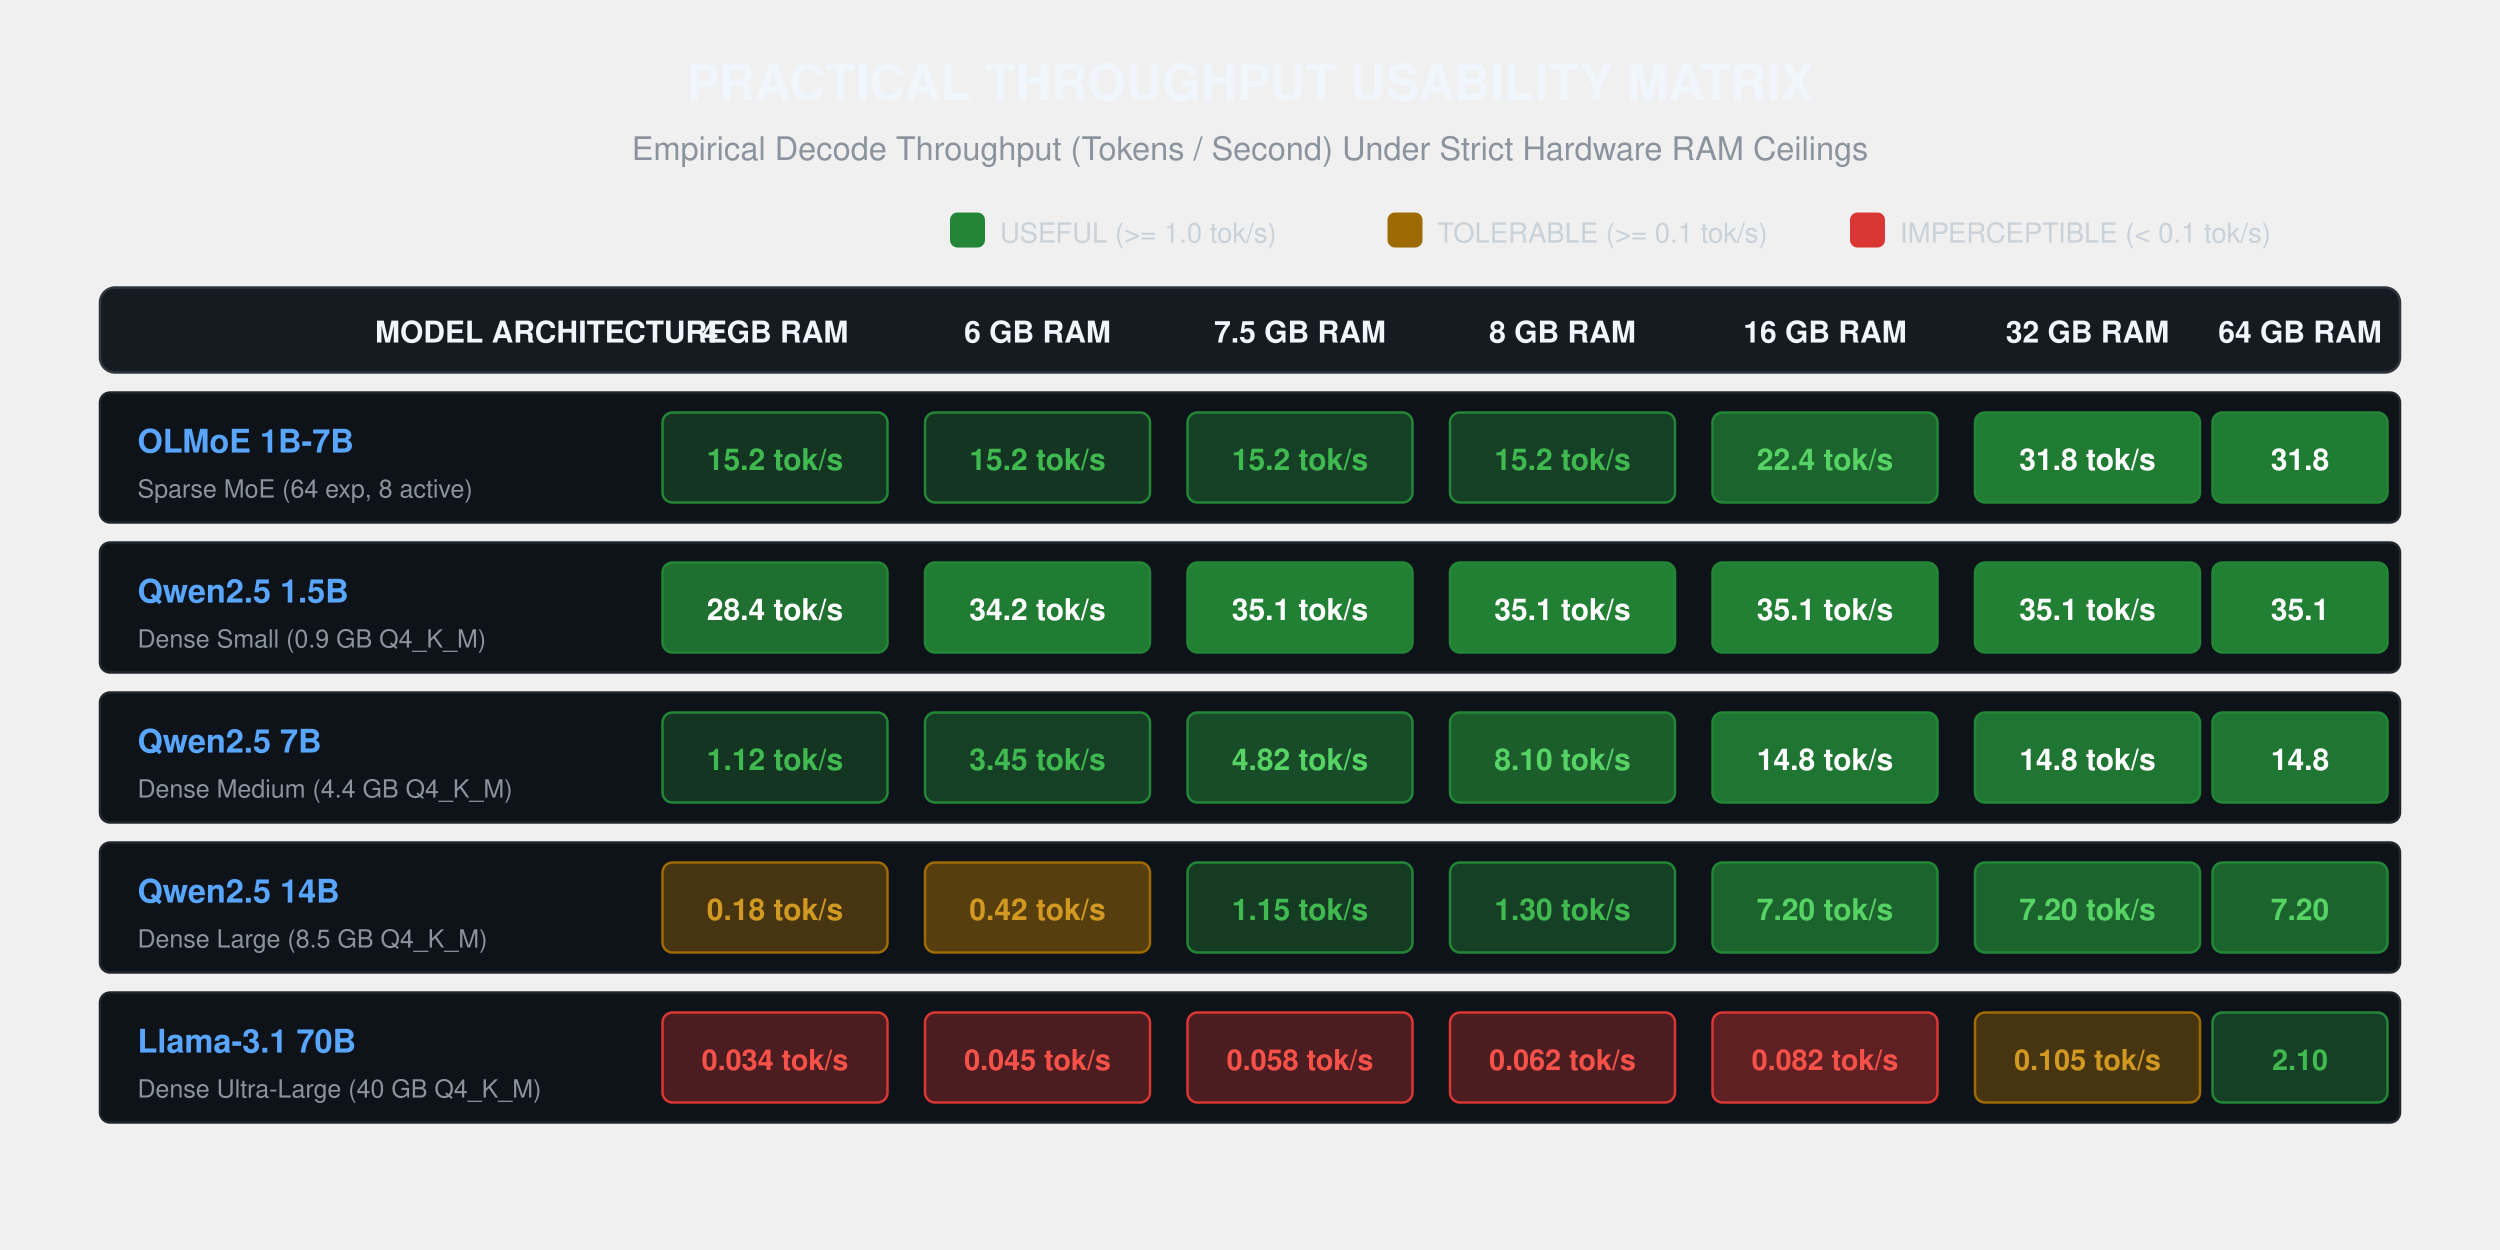
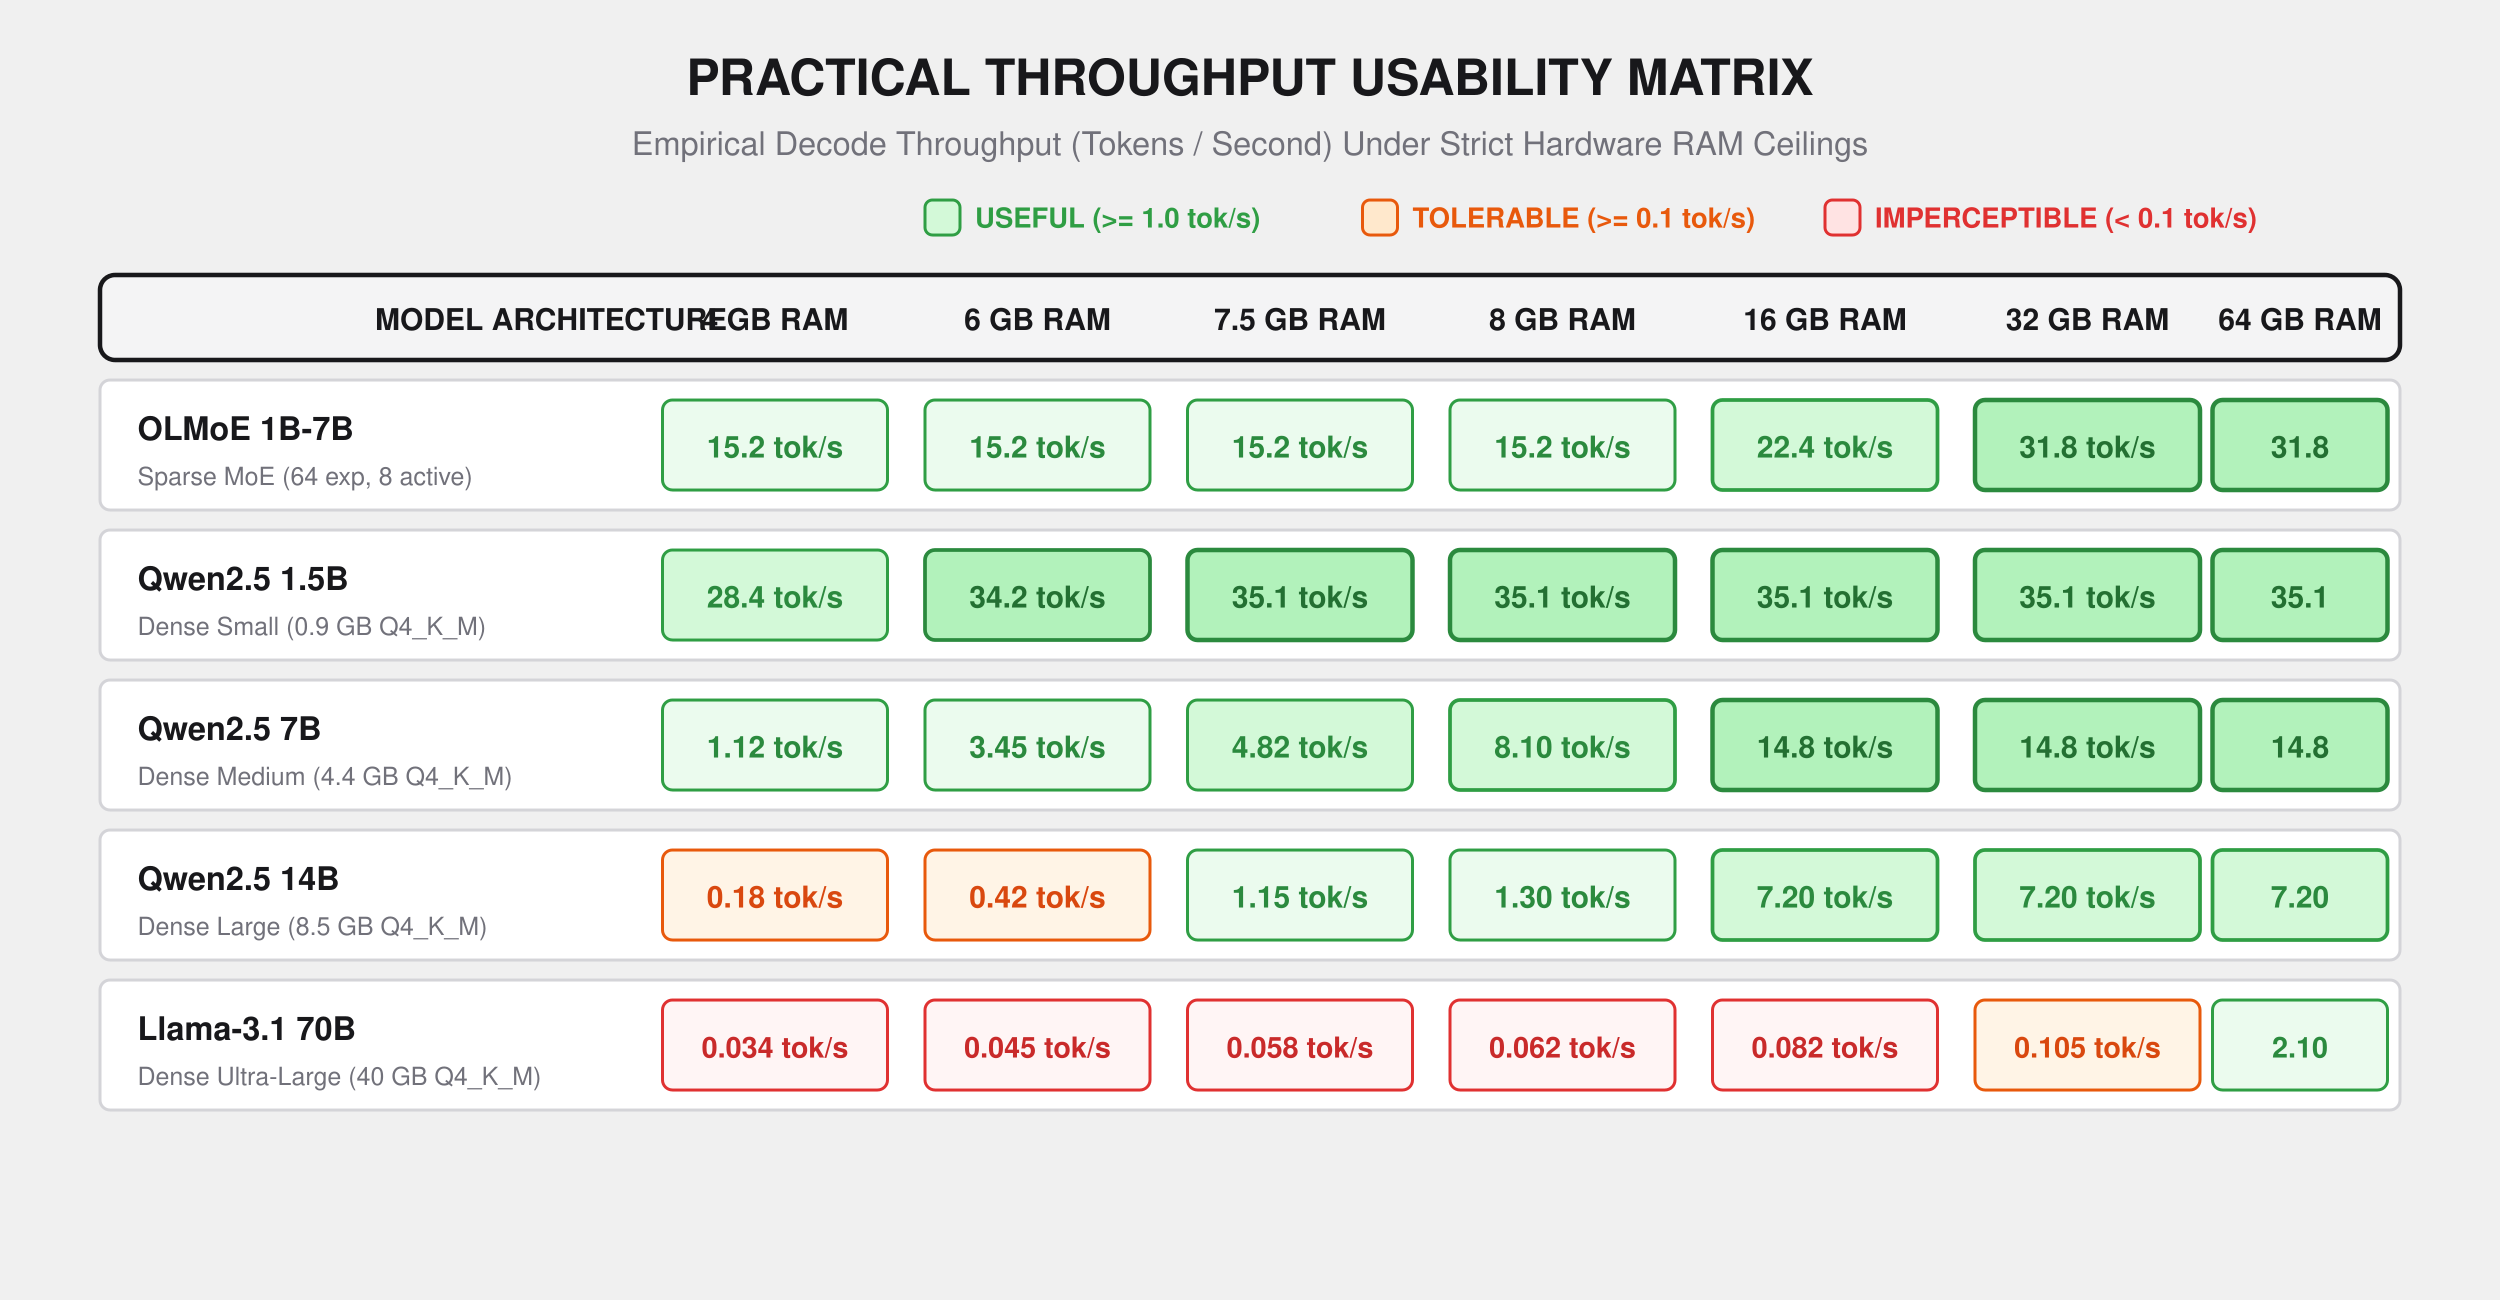
- <svg xmlns="http://www.w3.org/2000/svg" viewBox="0 0 1000 500" width="100%" height="100%" style="background:#0d1117;font-family:-apple-system,BlinkMacSystemFont,'Segoe UI',Helvetica,Arial,sans-serif;">
-   <text x="500" y="40" text-anchor="middle" fill="#f0f6fc" font-size="20" font-weight="700">PRACTICAL THROUGHPUT USABILITY MATRIX</text>
-   <text x="500" y="64" text-anchor="middle" fill="#8b949e" font-size="13">Empirical Decode Throughput (Tokens / Second) Under Strict Hardware RAM Ceilings</text>
-   <g transform="translate(380, 85)">
-     <rect x="0" y="0" width="14" height="14" rx="3" fill="#238636" />
-     <text x="20" y="12" fill="#c9d1d9" font-size="11">USEFUL (&gt;= 1.0 tok/s)</text>
-     <rect x="175" y="0" width="14" height="14" rx="3" fill="#9e6a03" />
-     <text x="195" y="12" fill="#c9d1d9" font-size="11">TOLERABLE (&gt;= 0.1 tok/s)</text>
-     <rect x="360" y="0" width="14" height="14" rx="3" fill="#da3633" />
-     <text x="380" y="12" fill="#c9d1d9" font-size="11">IMPERCEPTIBLE (&lt; 0.1 tok/s)</text>
+ <svg xmlns="http://www.w3.org/2000/svg" viewBox="0 0 1000 520" width="100%" height="100%" style="background:#ffffff;font-family:-apple-system,BlinkMacSystemFont,'Segoe UI',Helvetica,Arial,sans-serif;">
+   <text x="500" y="38" text-anchor="middle" fill="#18181b" font-size="20" font-weight="800">PRACTICAL THROUGHPUT USABILITY MATRIX</text>
+   <text x="500" y="62" text-anchor="middle" fill="#71717a" font-size="13">Empirical Decode Throughput (Tokens / Second) Under Strict Hardware RAM Ceilings</text>
+   <g transform="translate(370, 80)">
+     <rect x="0" y="0" width="14" height="14" rx="3" fill="#d3f9d8" stroke="#2f9e44" stroke-width="1.2" />
+     <text x="20" y="11" fill="#2f9e44" font-size="11" font-weight="700">USEFUL (&gt;= 1.0 tok/s)</text>
+     <rect x="175" y="0" width="14" height="14" rx="3" fill="#ffe8cc" stroke="#e8590c" stroke-width="1.2" />
+     <text x="195" y="11" fill="#e8590c" font-size="11" font-weight="700">TOLERABLE (&gt;= 0.1 tok/s)</text>
+     <rect x="360" y="0" width="14" height="14" rx="3" fill="#ffe3e3" stroke="#e03131" stroke-width="1.2" />
+     <text x="380" y="11" fill="#e03131" font-size="11" font-weight="700">IMPERCEPTIBLE (&lt; 0.1 tok/s)</text>
  </g>
-   <g transform="translate(40, 115)">
-     <rect x="0" y="0" width="920" height="34" rx="6" fill="#161b22" stroke="#30363d" />
-     <text x="110" y="22" fill="#f0f6fc" font-size="12" font-weight="700">MODEL ARCHITECTURE</text>
-     <text x="270" y="22" fill="#f0f6fc" font-size="12" font-weight="700" text-anchor="middle">4 GB RAM</text>
-     <text x="375" y="22" fill="#f0f6fc" font-size="12" font-weight="700" text-anchor="middle">6 GB RAM</text>
-     <text x="480" y="22" fill="#f0f6fc" font-size="12" font-weight="700" text-anchor="middle">7.5 GB RAM</text>
-     <text x="585" y="22" fill="#f0f6fc" font-size="12" font-weight="700" text-anchor="middle">8 GB RAM</text>
-     <text x="690" y="22" fill="#f0f6fc" font-size="12" font-weight="700" text-anchor="middle">16 GB RAM</text>
-     <text x="795" y="22" fill="#f0f6fc" font-size="12" font-weight="700" text-anchor="middle">32 GB RAM</text>
-     <text x="880" y="22" fill="#f0f6fc" font-size="12" font-weight="700" text-anchor="middle">64 GB RAM</text>
+   <g transform="translate(40, 110)">
+     <rect x="0" y="0" width="920" height="34" rx="6" fill="#f4f4f5" stroke="#18181b" stroke-width="1.8" />
+     <text x="110" y="22" fill="#18181b" font-size="12" font-weight="800">MODEL ARCHITECTURE</text>
+     <text x="270" y="22" fill="#18181b" font-size="12" font-weight="800" text-anchor="middle">4 GB RAM</text>
+     <text x="375" y="22" fill="#18181b" font-size="12" font-weight="800" text-anchor="middle">6 GB RAM</text>
+     <text x="480" y="22" fill="#18181b" font-size="12" font-weight="800" text-anchor="middle">7.5 GB RAM</text>
+     <text x="585" y="22" fill="#18181b" font-size="12" font-weight="800" text-anchor="middle">8 GB RAM</text>
+     <text x="690" y="22" fill="#18181b" font-size="12" font-weight="800" text-anchor="middle">16 GB RAM</text>
+     <text x="795" y="22" fill="#18181b" font-size="12" font-weight="800" text-anchor="middle">32 GB RAM</text>
+     <text x="880" y="22" fill="#18181b" font-size="12" font-weight="800" text-anchor="middle">64 GB RAM</text>
    <g transform="translate(0, 42)">
-       <rect width="920" height="52" rx="4" fill="#0e131a" stroke="#21262d" />
-       <text x="15" y="24" fill="#58a6ff" font-size="13" font-weight="700">OLMoE 1B-7B</text>
-       <text x="15" y="42" fill="#8b949e" font-size="10">Sparse MoE (64 exp, 8 active)</text>
+       <rect width="920" height="52" rx="4" fill="#ffffff" stroke="#d4d4d8" stroke-width="1.2" />
+       <text x="15" y="24" fill="#18181b" font-size="13" font-weight="800">OLMoE 1B-7B</text>
+       <text x="15" y="42" fill="#71717a" font-size="10">Sparse MoE (64 exp, 8 active)</text>
      <g transform="translate(225, 8)">
-         <rect width="90" height="36" rx="4" fill="#238636" fill-opacity="0.3" stroke="#238636" />
-         <text x="45" y="23" text-anchor="middle" fill="#3fb950" font-weight="700" font-size="12">15.2 tok/s</text>
+         <rect width="90" height="36" rx="4" fill="#ebfbee" stroke="#2f9e44" stroke-width="1.2" />
+         <text x="45" y="23" text-anchor="middle" fill="#2b8a3e" font-weight="700" font-size="12">15.2 tok/s</text>
      </g>
      <g transform="translate(330, 8)">
-         <rect width="90" height="36" rx="4" fill="#238636" fill-opacity="0.3" stroke="#238636" />
-         <text x="45" y="23" text-anchor="middle" fill="#3fb950" font-weight="700" font-size="12">15.2 tok/s</text>
+         <rect width="90" height="36" rx="4" fill="#ebfbee" stroke="#2f9e44" stroke-width="1.2" />
+         <text x="45" y="23" text-anchor="middle" fill="#2b8a3e" font-weight="700" font-size="12">15.2 tok/s</text>
      </g>
      <g transform="translate(435, 8)">
-         <rect width="90" height="36" rx="4" fill="#238636" fill-opacity="0.4" stroke="#238636" />
-         <text x="45" y="23" text-anchor="middle" fill="#3fb950" font-weight="700" font-size="12">15.2 tok/s</text>
+         <rect width="90" height="36" rx="4" fill="#ebfbee" stroke="#2f9e44" stroke-width="1.2" />
+         <text x="45" y="23" text-anchor="middle" fill="#2b8a3e" font-weight="700" font-size="12">15.2 tok/s</text>
      </g>
      <g transform="translate(540, 8)">
-         <rect width="90" height="36" rx="4" fill="#238636" fill-opacity="0.4" stroke="#238636" />
-         <text x="45" y="23" text-anchor="middle" fill="#3fb950" font-weight="700" font-size="12">15.2 tok/s</text>
+         <rect width="90" height="36" rx="4" fill="#ebfbee" stroke="#2f9e44" stroke-width="1.2" />
+         <text x="45" y="23" text-anchor="middle" fill="#2b8a3e" font-weight="700" font-size="12">15.2 tok/s</text>
      </g>
      <g transform="translate(645, 8)">
-         <rect width="90" height="36" rx="4" fill="#238636" fill-opacity="0.7" stroke="#238636" />
-         <text x="45" y="23" text-anchor="middle" fill="#56d364" font-weight="700" font-size="12">22.4 tok/s</text>
+         <rect width="90" height="36" rx="4" fill="#d3f9d8" stroke="#2f9e44" stroke-width="1.5" />
+         <text x="45" y="23" text-anchor="middle" fill="#2b8a3e" font-weight="800" font-size="12">22.4 tok/s</text>
      </g>
      <g transform="translate(750, 8)">
-         <rect width="90" height="36" rx="4" fill="#238636" fill-opacity="0.9" stroke="#238636" />
-         <text x="45" y="23" text-anchor="middle" fill="#ffffff" font-weight="700" font-size="12">31.8 tok/s</text>
+         <rect width="90" height="36" rx="4" fill="#b2f2bb" stroke="#2b8a3e" stroke-width="1.8" />
+         <text x="45" y="23" text-anchor="middle" fill="#237032" font-weight="800" font-size="12">31.8 tok/s</text>
      </g>
      <g transform="translate(845, 8)">
-         <rect width="70" height="36" rx="4" fill="#238636" fill-opacity="0.9" stroke="#238636" />
-         <text x="35" y="23" text-anchor="middle" fill="#ffffff" font-weight="700" font-size="12">31.8</text>
+         <rect width="70" height="36" rx="4" fill="#b2f2bb" stroke="#2b8a3e" stroke-width="1.8" />
+         <text x="35" y="23" text-anchor="middle" fill="#237032" font-weight="800" font-size="12">31.8</text>
      </g>
    </g>
    <g transform="translate(0, 102)">
-       <rect width="920" height="52" rx="4" fill="#0e131a" stroke="#21262d" />
-       <text x="15" y="24" fill="#58a6ff" font-size="13" font-weight="700">Qwen2.5 1.5B</text>
-       <text x="15" y="42" fill="#8b949e" font-size="10">Dense Small (0.9 GB Q4_K_M)</text>
+       <rect width="920" height="52" rx="4" fill="#ffffff" stroke="#d4d4d8" stroke-width="1.2" />
+       <text x="15" y="24" fill="#18181b" font-size="13" font-weight="800">Qwen2.5 1.5B</text>
+       <text x="15" y="42" fill="#71717a" font-size="10">Dense Small (0.9 GB Q4_K_M)</text>
      <g transform="translate(225, 8)">
-         <rect width="90" height="36" rx="4" fill="#238636" fill-opacity="0.8" stroke="#238636" />
-         <text x="45" y="23" text-anchor="middle" fill="#ffffff" font-weight="700" font-size="12">28.4 tok/s</text>
+         <rect width="90" height="36" rx="4" fill="#d3f9d8" stroke="#2f9e44" stroke-width="1.2" />
+         <text x="45" y="23" text-anchor="middle" fill="#2b8a3e" font-weight="700" font-size="12">28.4 tok/s</text>
      </g>
      <g transform="translate(330, 8)">
-         <rect width="90" height="36" rx="4" fill="#238636" fill-opacity="0.9" stroke="#238636" />
-         <text x="45" y="23" text-anchor="middle" fill="#ffffff" font-weight="700" font-size="12">34.2 tok/s</text>
+         <rect width="90" height="36" rx="4" fill="#b2f2bb" stroke="#2b8a3e" stroke-width="1.5" />
+         <text x="45" y="23" text-anchor="middle" fill="#237032" font-weight="800" font-size="12">34.2 tok/s</text>
      </g>
      <g transform="translate(435, 8)">
-         <rect width="90" height="36" rx="4" fill="#238636" fill-opacity="0.95" stroke="#238636" />
-         <text x="45" y="23" text-anchor="middle" fill="#ffffff" font-weight="700" font-size="12">35.1 tok/s</text>
+         <rect width="90" height="36" rx="4" fill="#b2f2bb" stroke="#2b8a3e" stroke-width="1.8" />
+         <text x="45" y="23" text-anchor="middle" fill="#237032" font-weight="800" font-size="12">35.1 tok/s</text>
      </g>
      <g transform="translate(540, 8)">
-         <rect width="90" height="36" rx="4" fill="#238636" fill-opacity="0.95" stroke="#238636" />
-         <text x="45" y="23" text-anchor="middle" fill="#ffffff" font-weight="700" font-size="12">35.1 tok/s</text>
+         <rect width="90" height="36" rx="4" fill="#b2f2bb" stroke="#2b8a3e" stroke-width="1.8" />
+         <text x="45" y="23" text-anchor="middle" fill="#237032" font-weight="800" font-size="12">35.1 tok/s</text>
      </g>
      <g transform="translate(645, 8)">
-         <rect width="90" height="36" rx="4" fill="#238636" fill-opacity="0.95" stroke="#238636" />
-         <text x="45" y="23" text-anchor="middle" fill="#ffffff" font-weight="700" font-size="12">35.1 tok/s</text>
+         <rect width="90" height="36" rx="4" fill="#b2f2bb" stroke="#2b8a3e" stroke-width="1.8" />
+         <text x="45" y="23" text-anchor="middle" fill="#237032" font-weight="800" font-size="12">35.1 tok/s</text>
      </g>
      <g transform="translate(750, 8)">
-         <rect width="90" height="36" rx="4" fill="#238636" fill-opacity="0.95" stroke="#238636" />
-         <text x="45" y="23" text-anchor="middle" fill="#ffffff" font-weight="700" font-size="12">35.1 tok/s</text>
+         <rect width="90" height="36" rx="4" fill="#b2f2bb" stroke="#2b8a3e" stroke-width="1.8" />
+         <text x="45" y="23" text-anchor="middle" fill="#237032" font-weight="800" font-size="12">35.1 tok/s</text>
      </g>
      <g transform="translate(845, 8)">
-         <rect width="70" height="36" rx="4" fill="#238636" fill-opacity="0.95" stroke="#238636" />
-         <text x="35" y="23" text-anchor="middle" fill="#ffffff" font-weight="700" font-size="12">35.1</text>
+         <rect width="70" height="36" rx="4" fill="#b2f2bb" stroke="#2b8a3e" stroke-width="1.8" />
+         <text x="35" y="23" text-anchor="middle" fill="#237032" font-weight="800" font-size="12">35.1</text>
      </g>
    </g>
    <g transform="translate(0, 162)">
-       <rect width="920" height="52" rx="4" fill="#0e131a" stroke="#21262d" />
-       <text x="15" y="24" fill="#58a6ff" font-size="13" font-weight="700">Qwen2.5 7B</text>
-       <text x="15" y="42" fill="#8b949e" font-size="10">Dense Medium (4.4 GB Q4_K_M)</text>
+       <rect width="920" height="52" rx="4" fill="#ffffff" stroke="#d4d4d8" stroke-width="1.2" />
+       <text x="15" y="24" fill="#18181b" font-size="13" font-weight="800">Qwen2.5 7B</text>
+       <text x="15" y="42" fill="#71717a" font-size="10">Dense Medium (4.4 GB Q4_K_M)</text>
      <g transform="translate(225, 8)">
-         <rect width="90" height="36" rx="4" fill="#238636" fill-opacity="0.3" stroke="#238636" />
-         <text x="45" y="23" text-anchor="middle" fill="#3fb950" font-weight="700" font-size="12">1.12 tok/s</text>
+         <rect width="90" height="36" rx="4" fill="#ebfbee" stroke="#2f9e44" stroke-width="1.2" />
+         <text x="45" y="23" text-anchor="middle" fill="#2b8a3e" font-weight="700" font-size="12">1.12 tok/s</text>
      </g>
      <g transform="translate(330, 8)">
-         <rect width="90" height="36" rx="4" fill="#238636" fill-opacity="0.4" stroke="#238636" />
-         <text x="45" y="23" text-anchor="middle" fill="#3fb950" font-weight="700" font-size="12">3.45 tok/s</text>
+         <rect width="90" height="36" rx="4" fill="#ebfbee" stroke="#2f9e44" stroke-width="1.2" />
+         <text x="45" y="23" text-anchor="middle" fill="#2b8a3e" font-weight="700" font-size="12">3.45 tok/s</text>
      </g>
      <g transform="translate(435, 8)">
-         <rect width="90" height="36" rx="4" fill="#238636" fill-opacity="0.5" stroke="#238636" />
-         <text x="45" y="23" text-anchor="middle" fill="#56d364" font-weight="700" font-size="12">4.82 tok/s</text>
+         <rect width="90" height="36" rx="4" fill="#d3f9d8" stroke="#2f9e44" stroke-width="1.2" />
+         <text x="45" y="23" text-anchor="middle" fill="#2b8a3e" font-weight="700" font-size="12">4.82 tok/s</text>
      </g>
      <g transform="translate(540, 8)">
-         <rect width="90" height="36" rx="4" fill="#238636" fill-opacity="0.65" stroke="#238636" />
-         <text x="45" y="23" text-anchor="middle" fill="#56d364" font-weight="700" font-size="12">8.10 tok/s</text>
+         <rect width="90" height="36" rx="4" fill="#d3f9d8" stroke="#2f9e44" stroke-width="1.5" />
+         <text x="45" y="23" text-anchor="middle" fill="#2b8a3e" font-weight="800" font-size="12">8.10 tok/s</text>
      </g>
      <g transform="translate(645, 8)">
-         <rect width="90" height="36" rx="4" fill="#238636" fill-opacity="0.85" stroke="#238636" />
-         <text x="45" y="23" text-anchor="middle" fill="#ffffff" font-weight="700" font-size="12">14.8 tok/s</text>
+         <rect width="90" height="36" rx="4" fill="#b2f2bb" stroke="#2b8a3e" stroke-width="1.8" />
+         <text x="45" y="23" text-anchor="middle" fill="#237032" font-weight="800" font-size="12">14.8 tok/s</text>
      </g>
      <g transform="translate(750, 8)">
-         <rect width="90" height="36" rx="4" fill="#238636" fill-opacity="0.85" stroke="#238636" />
-         <text x="45" y="23" text-anchor="middle" fill="#ffffff" font-weight="700" font-size="12">14.8 tok/s</text>
+         <rect width="90" height="36" rx="4" fill="#b2f2bb" stroke="#2b8a3e" stroke-width="1.8" />
+         <text x="45" y="23" text-anchor="middle" fill="#237032" font-weight="800" font-size="12">14.8 tok/s</text>
      </g>
      <g transform="translate(845, 8)">
-         <rect width="70" height="36" rx="4" fill="#238636" fill-opacity="0.85" stroke="#238636" />
-         <text x="35" y="23" text-anchor="middle" fill="#ffffff" font-weight="700" font-size="12">14.8</text>
+         <rect width="70" height="36" rx="4" fill="#b2f2bb" stroke="#2b8a3e" stroke-width="1.8" />
+         <text x="35" y="23" text-anchor="middle" fill="#237032" font-weight="800" font-size="12">14.8</text>
      </g>
    </g>
    <g transform="translate(0, 222)">
-       <rect width="920" height="52" rx="4" fill="#0e131a" stroke="#21262d" />
-       <text x="15" y="24" fill="#58a6ff" font-size="13" font-weight="700">Qwen2.5 14B</text>
-       <text x="15" y="42" fill="#8b949e" font-size="10">Dense Large (8.5 GB Q4_K_M)</text>
+       <rect width="920" height="52" rx="4" fill="#ffffff" stroke="#d4d4d8" stroke-width="1.2" />
+       <text x="15" y="24" fill="#18181b" font-size="13" font-weight="800">Qwen2.5 14B</text>
+       <text x="15" y="42" fill="#71717a" font-size="10">Dense Large (8.5 GB Q4_K_M)</text>
      <g transform="translate(225, 8)">
-         <rect width="90" height="36" rx="4" fill="#9e6a03" fill-opacity="0.4" stroke="#9e6a03" />
-         <text x="45" y="23" text-anchor="middle" fill="#d29922" font-weight="700" font-size="12">0.18 tok/s</text>
+         <rect width="90" height="36" rx="4" fill="#fff4e6" stroke="#e8590c" stroke-width="1.2" />
+         <text x="45" y="23" text-anchor="middle" fill="#d9480f" font-weight="700" font-size="12">0.18 tok/s</text>
      </g>
      <g transform="translate(330, 8)">
-         <rect width="90" height="36" rx="4" fill="#9e6a03" fill-opacity="0.5" stroke="#9e6a03" />
-         <text x="45" y="23" text-anchor="middle" fill="#d29922" font-weight="700" font-size="12">0.42 tok/s</text>
+         <rect width="90" height="36" rx="4" fill="#fff4e6" stroke="#e8590c" stroke-width="1.2" />
+         <text x="45" y="23" text-anchor="middle" fill="#d9480f" font-weight="700" font-size="12">0.42 tok/s</text>
      </g>
      <g transform="translate(435, 8)">
-         <rect width="90" height="36" rx="4" fill="#238636" fill-opacity="0.35" stroke="#238636" />
-         <text x="45" y="23" text-anchor="middle" fill="#3fb950" font-weight="700" font-size="12">1.15 tok/s</text>
+         <rect width="90" height="36" rx="4" fill="#ebfbee" stroke="#2f9e44" stroke-width="1.2" />
+         <text x="45" y="23" text-anchor="middle" fill="#2b8a3e" font-weight="700" font-size="12">1.15 tok/s</text>
      </g>
      <g transform="translate(540, 8)">
-         <rect width="90" height="36" rx="4" fill="#238636" fill-opacity="0.4" stroke="#238636" />
-         <text x="45" y="23" text-anchor="middle" fill="#3fb950" font-weight="700" font-size="12">1.30 tok/s</text>
+         <rect width="90" height="36" rx="4" fill="#ebfbee" stroke="#2f9e44" stroke-width="1.2" />
+         <text x="45" y="23" text-anchor="middle" fill="#2b8a3e" font-weight="700" font-size="12">1.30 tok/s</text>
      </g>
      <g transform="translate(645, 8)">
-         <rect width="90" height="36" rx="4" fill="#238636" fill-opacity="0.7" stroke="#238636" />
-         <text x="45" y="23" text-anchor="middle" fill="#56d364" font-weight="700" font-size="12">7.20 tok/s</text>
+         <rect width="90" height="36" rx="4" fill="#d3f9d8" stroke="#2f9e44" stroke-width="1.5" />
+         <text x="45" y="23" text-anchor="middle" fill="#2b8a3e" font-weight="800" font-size="12">7.20 tok/s</text>
      </g>
      <g transform="translate(750, 8)">
-         <rect width="90" height="36" rx="4" fill="#238636" fill-opacity="0.7" stroke="#238636" />
-         <text x="45" y="23" text-anchor="middle" fill="#56d364" font-weight="700" font-size="12">7.20 tok/s</text>
+         <rect width="90" height="36" rx="4" fill="#d3f9d8" stroke="#2f9e44" stroke-width="1.5" />
+         <text x="45" y="23" text-anchor="middle" fill="#2b8a3e" font-weight="800" font-size="12">7.20 tok/s</text>
      </g>
      <g transform="translate(845, 8)">
-         <rect width="70" height="36" rx="4" fill="#238636" fill-opacity="0.7" stroke="#238636" />
-         <text x="35" y="23" text-anchor="middle" fill="#56d364" font-weight="700" font-size="12">7.20</text>
+         <rect width="70" height="36" rx="4" fill="#d3f9d8" stroke="#2f9e44" stroke-width="1.5" />
+         <text x="35" y="23" text-anchor="middle" fill="#2b8a3e" font-weight="800" font-size="12">7.20</text>
      </g>
    </g>
    <g transform="translate(0, 282)">
-       <rect width="920" height="52" rx="4" fill="#0e131a" stroke="#21262d" />
-       <text x="15" y="24" fill="#58a6ff" font-size="13" font-weight="700">Llama-3.1 70B</text>
-       <text x="15" y="42" fill="#8b949e" font-size="10">Dense Ultra-Large (40 GB Q4_K_M)</text>
+       <rect width="920" height="52" rx="4" fill="#ffffff" stroke="#d4d4d8" stroke-width="1.2" />
+       <text x="15" y="24" fill="#18181b" font-size="13" font-weight="800">Llama-3.1 70B</text>
+       <text x="15" y="42" fill="#71717a" font-size="10">Dense Ultra-Large (40 GB Q4_K_M)</text>
      <g transform="translate(225, 8)">
-         <rect width="90" height="36" rx="4" fill="#da3633" fill-opacity="0.3" stroke="#da3633" />
-         <text x="45" y="23" text-anchor="middle" fill="#f85149" font-weight="700" font-size="11.5">0.034 tok/s</text>
+         <rect width="90" height="36" rx="4" fill="#fff5f5" stroke="#e03131" stroke-width="1.2" />
+         <text x="45" y="23" text-anchor="middle" fill="#c92a2a" font-weight="700" font-size="11.5">0.034 tok/s</text>
      </g>
      <g transform="translate(330, 8)">
-         <rect width="90" height="36" rx="4" fill="#da3633" fill-opacity="0.3" stroke="#da3633" />
-         <text x="45" y="23" text-anchor="middle" fill="#f85149" font-weight="700" font-size="11.5">0.045 tok/s</text>
+         <rect width="90" height="36" rx="4" fill="#fff5f5" stroke="#e03131" stroke-width="1.2" />
+         <text x="45" y="23" text-anchor="middle" fill="#c92a2a" font-weight="700" font-size="11.5">0.045 tok/s</text>
      </g>
      <g transform="translate(435, 8)">
-         <rect width="90" height="36" rx="4" fill="#da3633" fill-opacity="0.3" stroke="#da3633" />
-         <text x="45" y="23" text-anchor="middle" fill="#f85149" font-weight="700" font-size="11.5">0.058 tok/s</text>
+         <rect width="90" height="36" rx="4" fill="#fff5f5" stroke="#e03131" stroke-width="1.2" />
+         <text x="45" y="23" text-anchor="middle" fill="#c92a2a" font-weight="700" font-size="11.5">0.058 tok/s</text>
      </g>
      <g transform="translate(540, 8)">
-         <rect width="90" height="36" rx="4" fill="#da3633" fill-opacity="0.3" stroke="#da3633" />
-         <text x="45" y="23" text-anchor="middle" fill="#f85149" font-weight="700" font-size="11.5">0.062 tok/s</text>
+         <rect width="90" height="36" rx="4" fill="#fff5f5" stroke="#e03131" stroke-width="1.2" />
+         <text x="45" y="23" text-anchor="middle" fill="#c92a2a" font-weight="700" font-size="11.5">0.062 tok/s</text>
      </g>
      <g transform="translate(645, 8)">
-         <rect width="90" height="36" rx="4" fill="#da3633" fill-opacity="0.4" stroke="#da3633" />
-         <text x="45" y="23" text-anchor="middle" fill="#f85149" font-weight="700" font-size="11.5">0.082 tok/s</text>
+         <rect width="90" height="36" rx="4" fill="#fff5f5" stroke="#e03131" stroke-width="1.2" />
+         <text x="45" y="23" text-anchor="middle" fill="#c92a2a" font-weight="700" font-size="11.5">0.082 tok/s</text>
      </g>
      <g transform="translate(750, 8)">
-         <rect width="90" height="36" rx="4" fill="#9e6a03" fill-opacity="0.4" stroke="#9e6a03" />
-         <text x="45" y="23" text-anchor="middle" fill="#d29922" font-weight="700" font-size="11.5">0.105 tok/s</text>
+         <rect width="90" height="36" rx="4" fill="#fff4e6" stroke="#e8590c" stroke-width="1.2" />
+         <text x="45" y="23" text-anchor="middle" fill="#d9480f" font-weight="700" font-size="11.5">0.105 tok/s</text>
      </g>
      <g transform="translate(845, 8)">
-         <rect width="70" height="36" rx="4" fill="#238636" fill-opacity="0.4" stroke="#238636" />
-         <text x="35" y="23" text-anchor="middle" fill="#3fb950" font-weight="700" font-size="11.5">2.10</text>
+         <rect width="70" height="36" rx="4" fill="#ebfbee" stroke="#2f9e44" stroke-width="1.2" />
+         <text x="35" y="23" text-anchor="middle" fill="#2b8a3e" font-weight="700" font-size="11.5">2.10</text>
      </g>
    </g>
  </g>
</svg>
